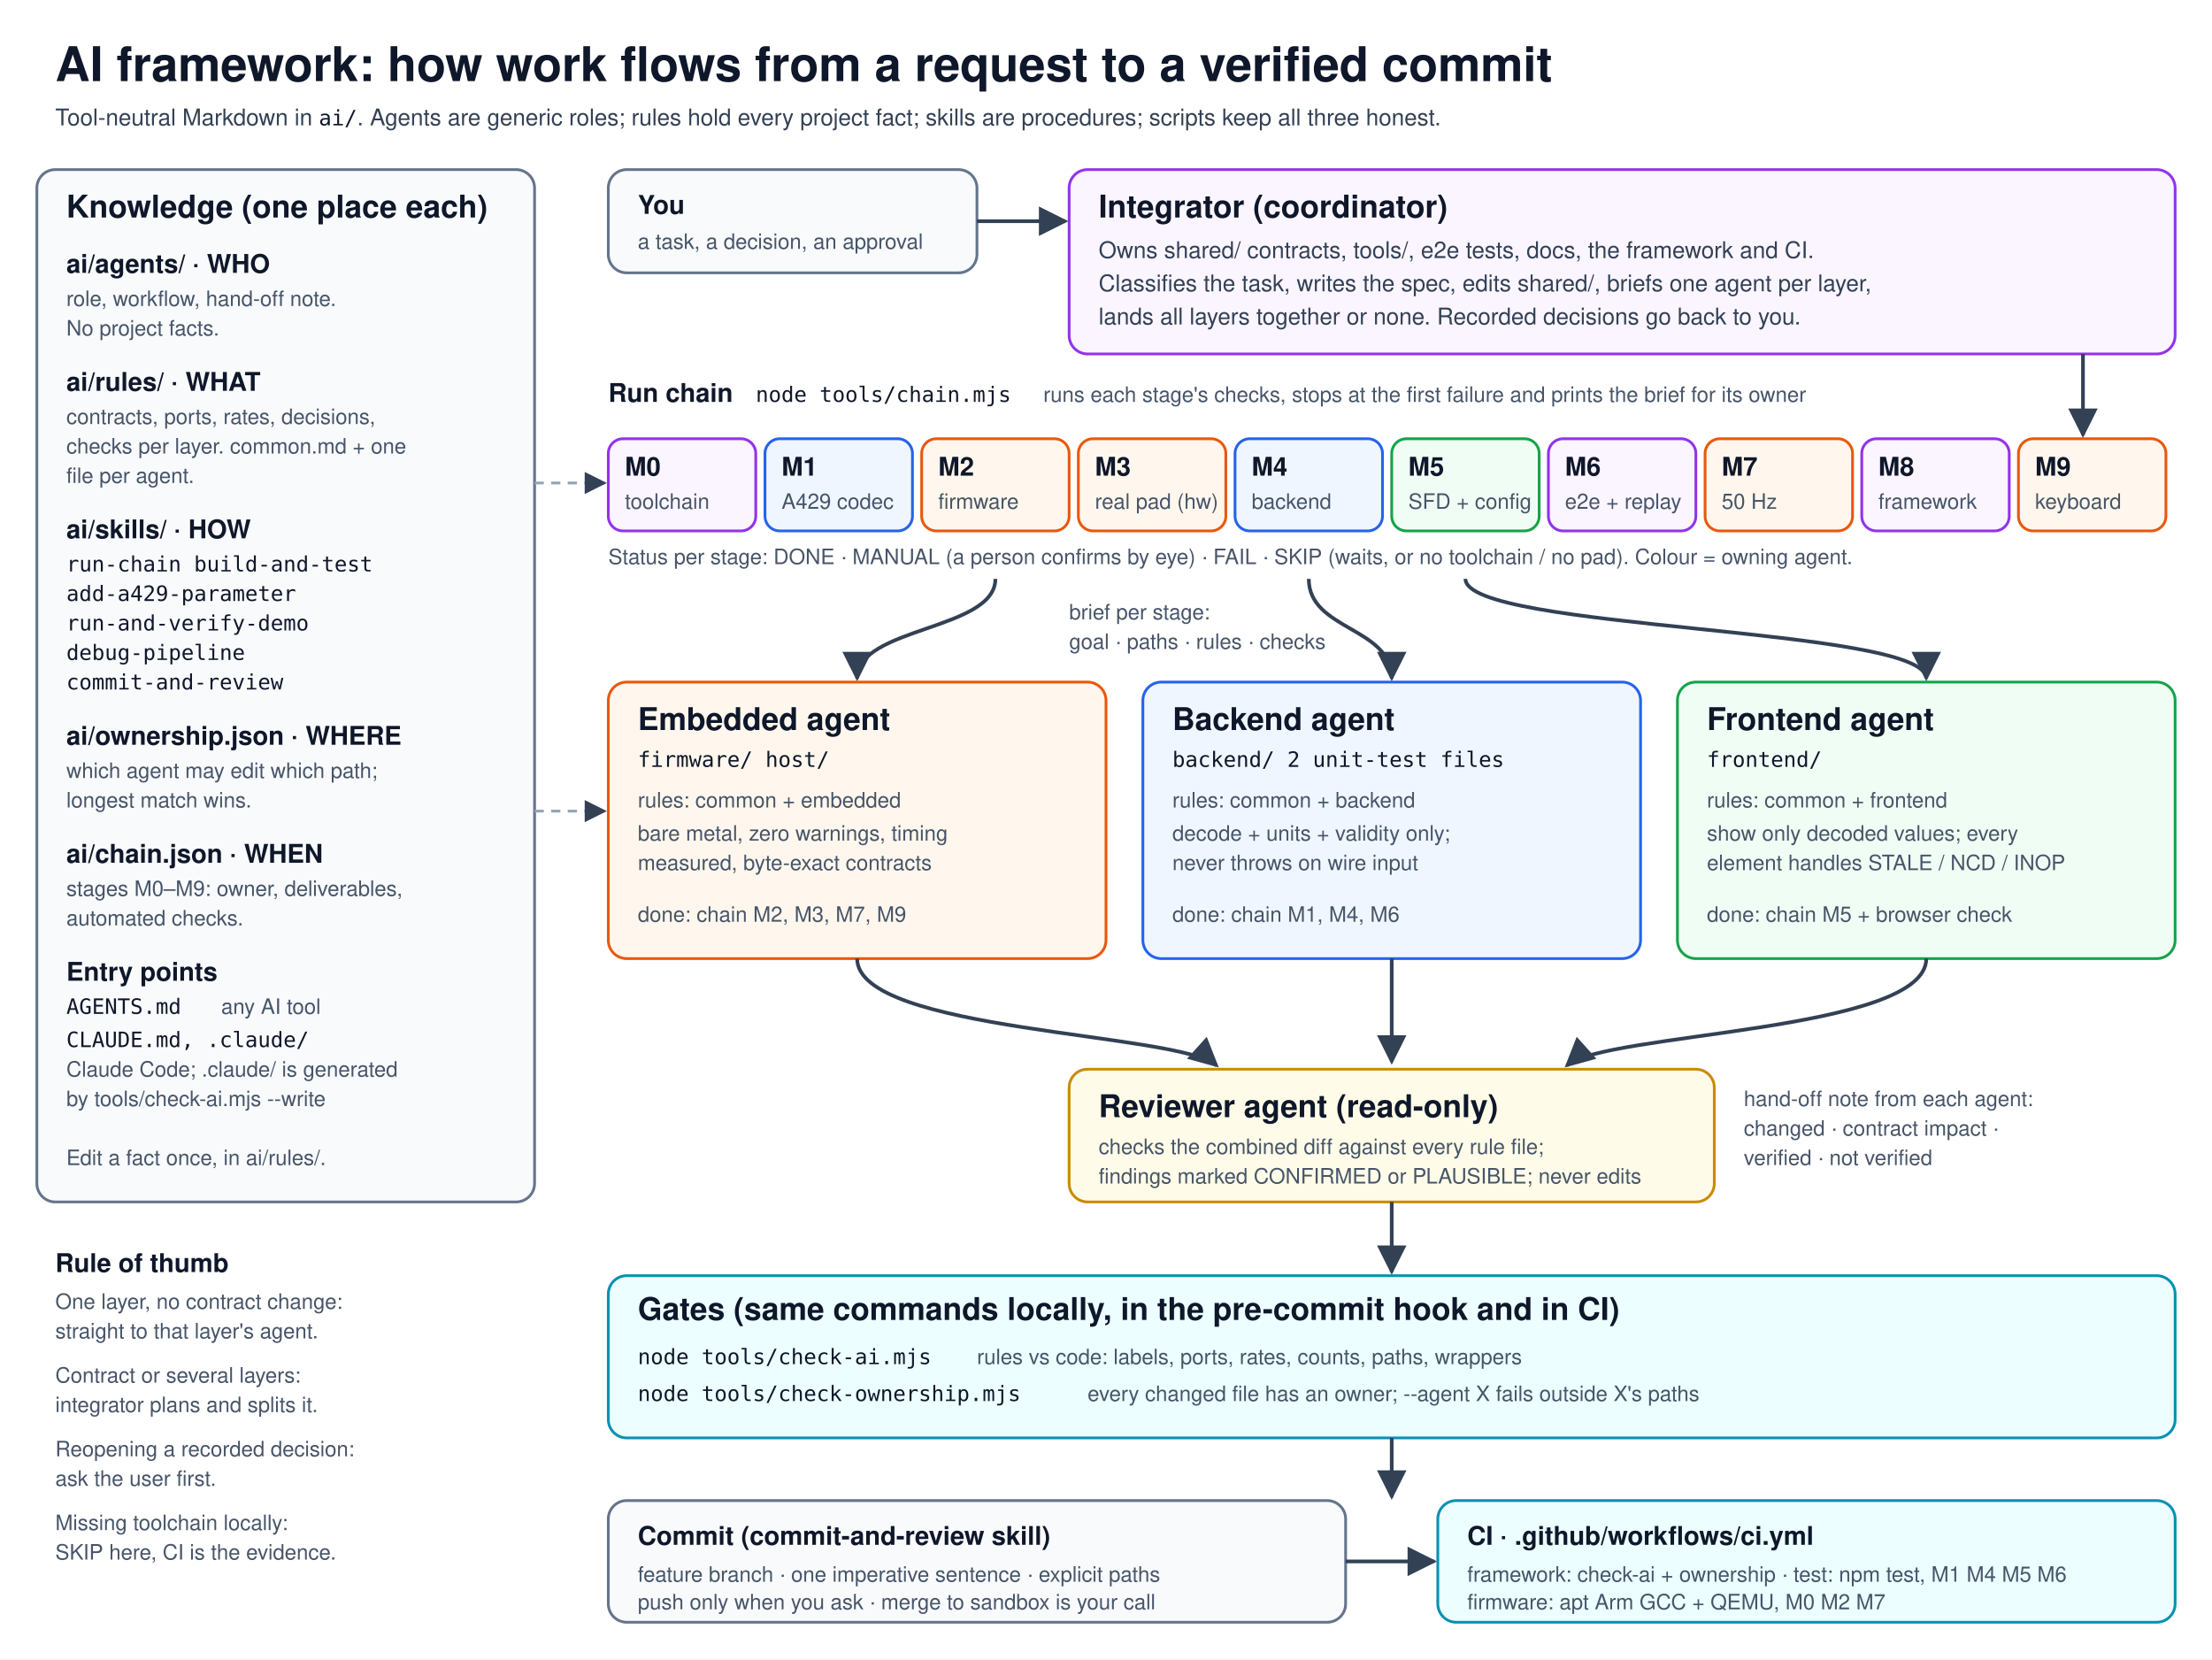
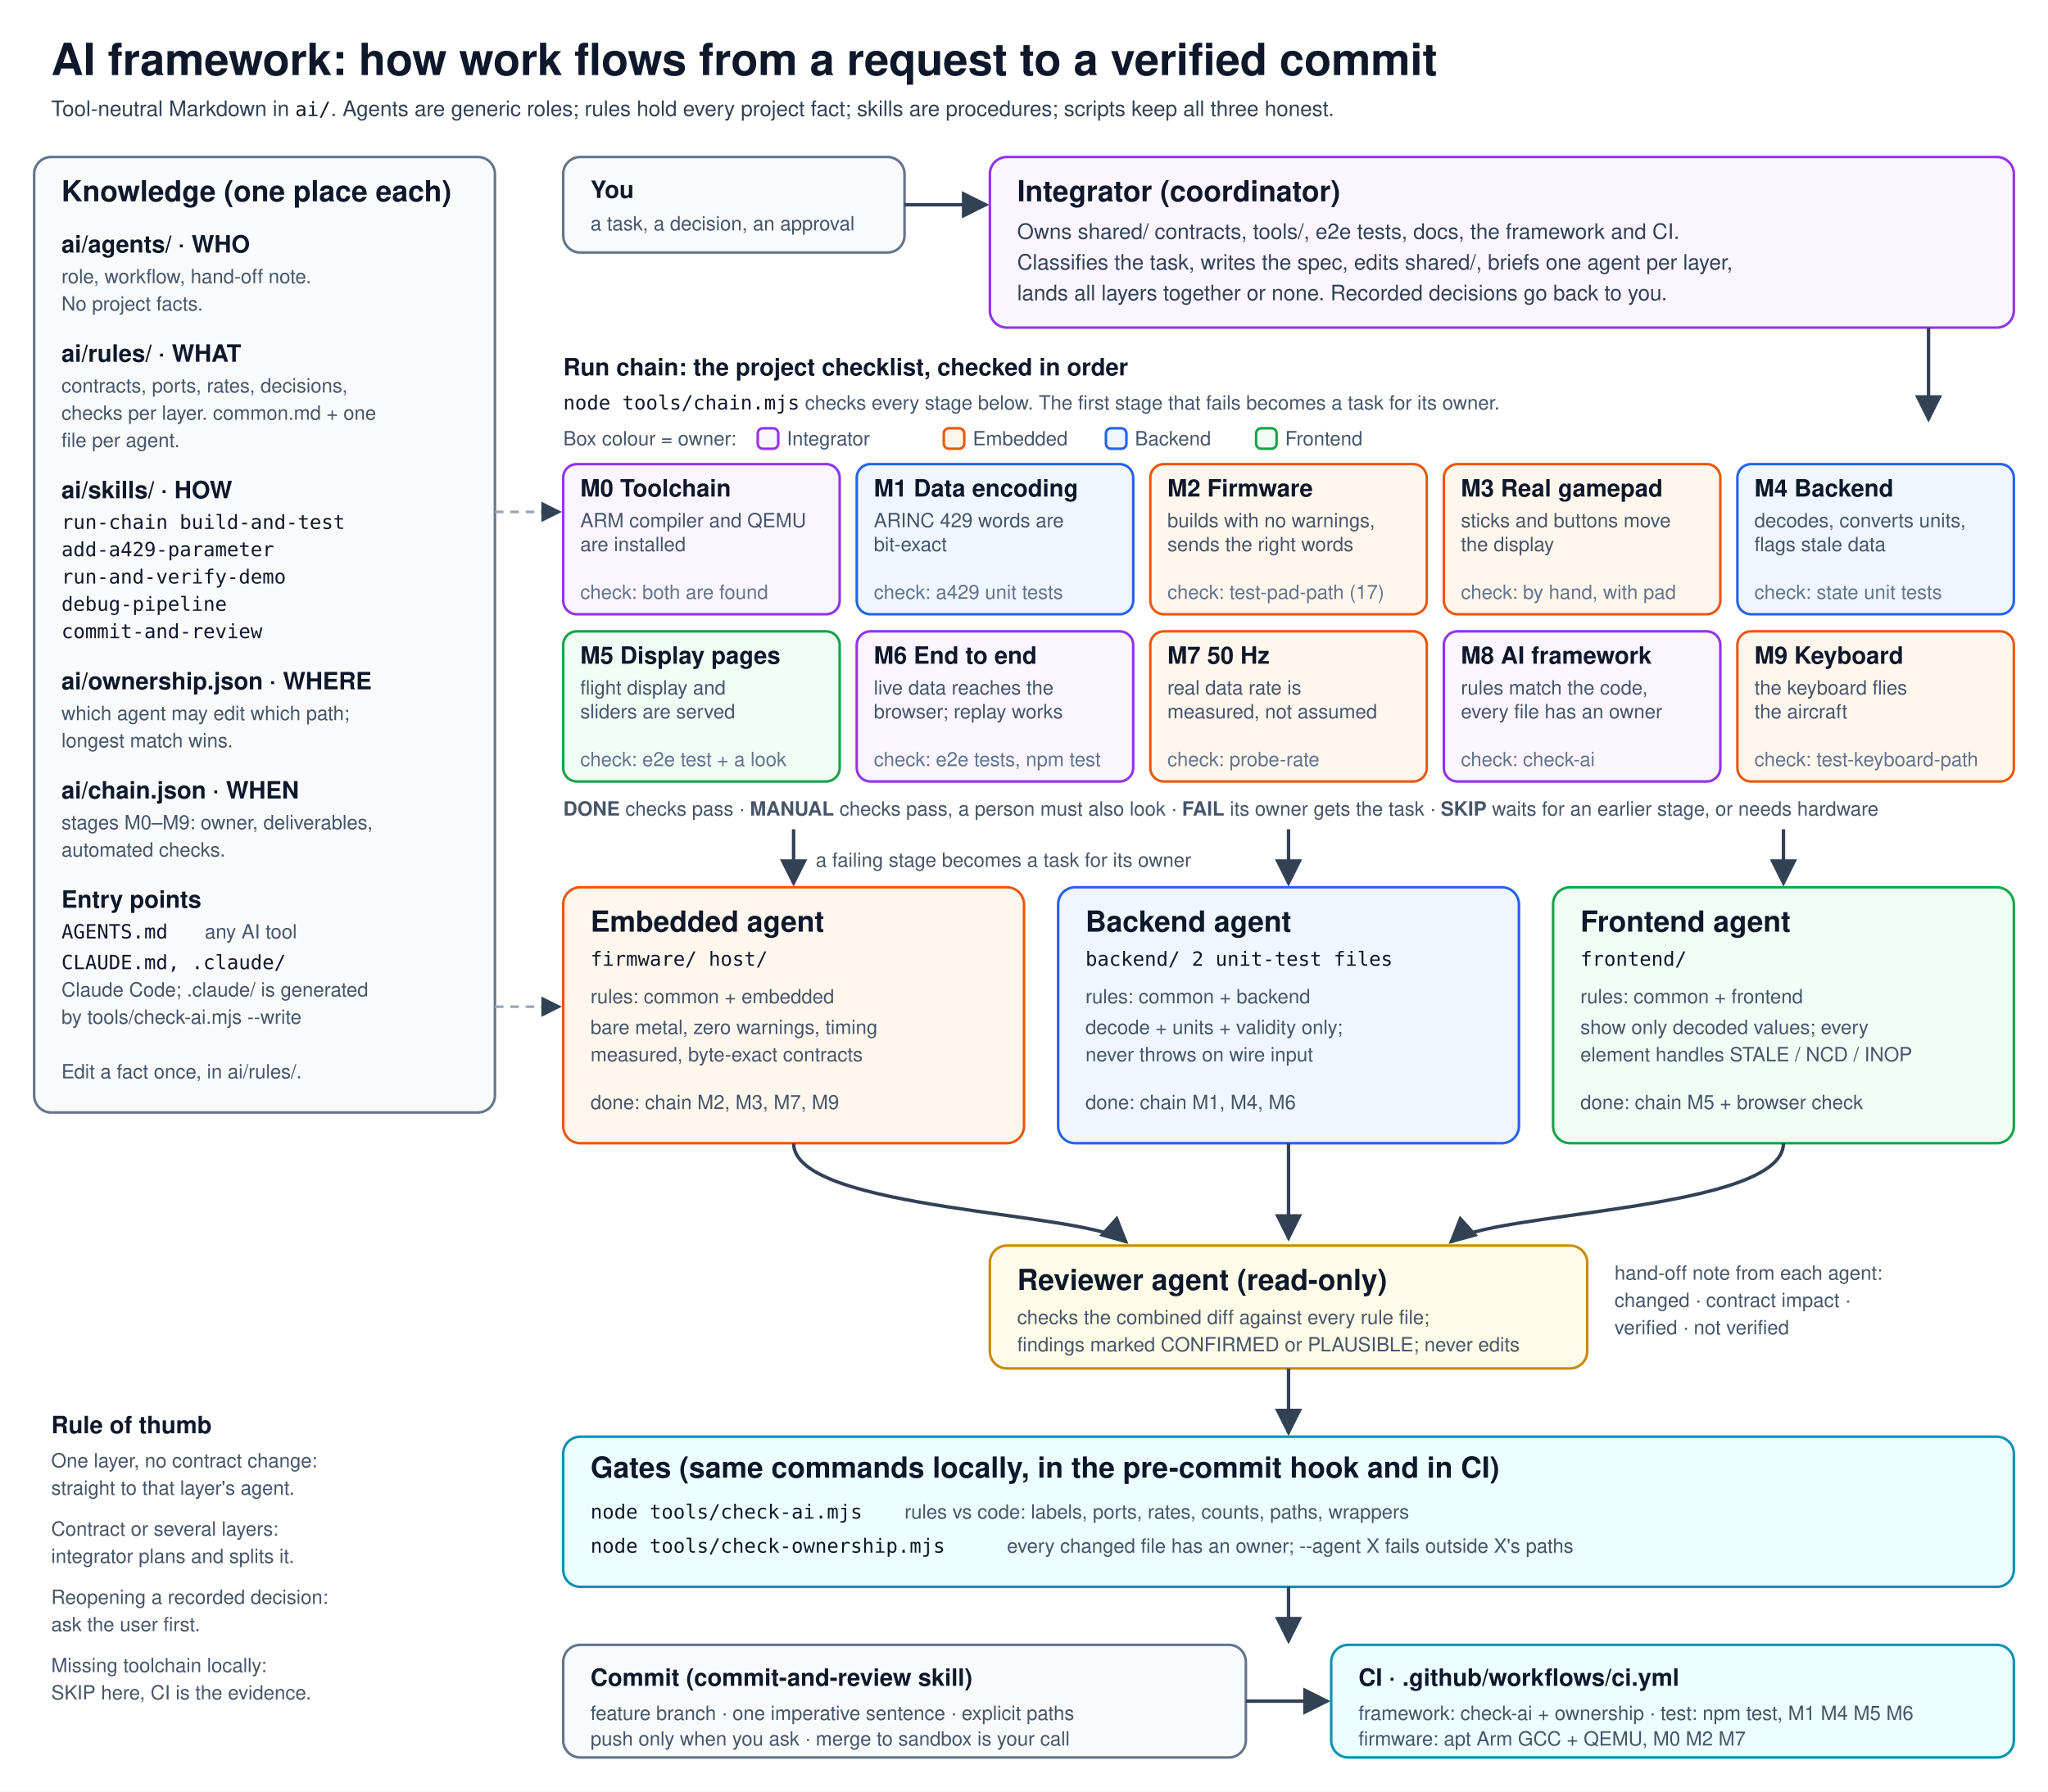
- <svg xmlns="http://www.w3.org/2000/svg" viewBox="0 0 1200 900" width="1200" height="900" font-family="Segoe UI, Helvetica, Arial, sans-serif">
+ <svg xmlns="http://www.w3.org/2000/svg" viewBox="0 0 1200 1050" width="1200" height="1050" font-family="Segoe UI, Helvetica, Arial, sans-serif">
  <defs>
    <marker id="arr" viewBox="0 0 10 10" refX="9" refY="5" markerWidth="8" markerHeight="8" orient="auto-start-reverse">
      <path d="M0,0 L10,5 L0,10 z" fill="#334155" />
    </marker>
    <style>
      .h1 { font-size: 26px; font-weight: 700; fill: #0f172a; }
      .h2 { font-size: 17px; font-weight: 700; fill: #0f172a; }
      .h3 { font-size: 14px; font-weight: 700; fill: #0f172a; }
      .t  { font-size: 12.5px; fill: #334155; }
      .s  { font-size: 11.5px; fill: #475569; }
      .m  { font-size: 11.5px; fill: #0f172a; font-family: Consolas, "Cascadia Mono", monospace; }
      .box { stroke-width: 1.5; rx: 10; }
      .int { fill: #faf5ff; stroke: #9333ea; }
      .emb { fill: #fff7ed; stroke: #ea580c; }
      .bck { fill: #eff6ff; stroke: #2563eb; }
      .frt { fill: #f0fdf4; stroke: #16a34a; }
      .rev { fill: #fefce8; stroke: #ca8a04; }
      .neu { fill: #f8fafc; stroke: #64748b; }
      .gate { fill: #ecfeff; stroke: #0891b2; }
      .flow { stroke: #334155; stroke-width: 2; fill: none; marker-end: url(#arr); }
      .ref { stroke: #94a3b8; stroke-width: 1.5; fill: none; stroke-dasharray: 5 4; marker-end: url(#arr); }
    </style>
  </defs>
-   <rect width="1200" height="900" fill="#ffffff" />
+   <rect width="1200" height="1050" fill="#ffffff" />
  <text x="30" y="44" class="h1">AI framework: how work flows from a request to a verified commit</text>
  <text x="30" y="68" class="t">Tool-neutral Markdown in <tspan class="m">ai/</tspan>. Agents are generic roles; rules hold every project fact; skills are procedures; scripts keep all three honest.</text>
  <rect x="20" y="92" width="270" height="560" class="box neu" />
  <text x="36" y="118" class="h2">Knowledge (one place each)</text>
  <text x="36" y="148" class="h3">ai/agents/ · WHO</text>
  <text x="36" y="166" class="s">role, workflow, hand-off note.</text>
  <text x="36" y="182" class="s">No project facts.</text>
  <text x="36" y="212" class="h3">ai/rules/ · WHAT</text>
  <text x="36" y="230" class="s">contracts, ports, rates, decisions,</text>
  <text x="36" y="246" class="s">checks per layer. common.md + one</text>
  <text x="36" y="262" class="s">file per agent.</text>
  <text x="36" y="292" class="h3">ai/skills/ · HOW</text>
  <text x="36" y="310" class="m">run-chain  build-and-test</text>
  <text x="36" y="326" class="m">add-a429-parameter</text>
  <text x="36" y="342" class="m">run-and-verify-demo</text>
  <text x="36" y="358" class="m">debug-pipeline</text>
  <text x="36" y="374" class="m">commit-and-review</text>
  <text x="36" y="404" class="h3">ai/ownership.json · WHERE</text>
  <text x="36" y="422" class="s">which agent may edit which path;</text>
  <text x="36" y="438" class="s">longest match wins.</text>
  <text x="36" y="468" class="h3">ai/chain.json · WHEN</text>
  <text x="36" y="486" class="s">stages M0–M9: owner, deliverables,</text>
  <text x="36" y="502" class="s">automated checks.</text>
  <text x="36" y="532" class="h3">Entry points</text>
  <text x="36" y="550" class="m">AGENTS.md</text>
  <text x="120" y="550" class="s">any AI tool</text>
  <text x="36" y="568" class="m">CLAUDE.md, .claude/</text>
  <text x="36" y="584" class="s">Claude Code; .claude/ is generated</text>
  <text x="36" y="600" class="s">by tools/check-ai.mjs --write</text>
  <text x="36" y="632" class="s">Edit a fact once, in ai/rules/.</text>
  <rect x="330" y="92" width="200" height="56" class="box neu" />
  <text x="346" y="116" class="h3">You</text>
  <text x="346" y="135" class="s">a task, a decision, an approval</text>
  <rect x="580" y="92" width="600" height="100" class="box int" />
  <text x="596" y="118" class="h2">Integrator (coordinator)</text>
  <text x="596" y="140" class="t">Owns shared/ contracts, tools/, e2e tests, docs, the framework and CI.</text>
  <text x="596" y="158" class="t">Classifies the task, writes the spec, edits shared/, briefs one agent per layer,</text>
  <text x="596" y="176" class="t">lands all layers together or none. Recorded decisions go back to you.</text>
  <path d="M530,120 L578,120" class="flow" />
-   <text x="330" y="218" class="h3">Run chain</text>
-   <text x="410" y="218" class="m">node tools/chain.mjs</text>
-   <text x="566" y="218" class="s">runs each stage's checks, stops at the first failure and prints the brief for its owner</text>
-   <g transform="translate(330,238)">
-     <rect x="0" y="0" width="80" height="50" rx="8" class="int" stroke-width="1.5" />
-     <text x="9" y="20" class="h3">M0</text>
-     <text x="9" y="38" class="s">toolchain</text>
-     <rect x="85" y="0" width="80" height="50" rx="8" class="bck" stroke-width="1.5" />
-     <text x="94" y="20" class="h3">M1</text>
-     <text x="94" y="38" class="s">A429 codec</text>
-     <rect x="170" y="0" width="80" height="50" rx="8" class="emb" stroke-width="1.5" />
-     <text x="179" y="20" class="h3">M2</text>
-     <text x="179" y="38" class="s">firmware</text>
-     <rect x="255" y="0" width="80" height="50" rx="8" class="emb" stroke-width="1.5" />
-     <text x="264" y="20" class="h3">M3</text>
-     <text x="264" y="38" class="s">real pad (hw)</text>
-     <rect x="340" y="0" width="80" height="50" rx="8" class="bck" stroke-width="1.5" />
-     <text x="349" y="20" class="h3">M4</text>
-     <text x="349" y="38" class="s">backend</text>
-     <rect x="425" y="0" width="80" height="50" rx="8" class="frt" stroke-width="1.5" />
-     <text x="434" y="20" class="h3">M5</text>
-     <text x="434" y="38" class="s">SFD + config</text>
-     <rect x="510" y="0" width="80" height="50" rx="8" class="int" stroke-width="1.5" />
-     <text x="519" y="20" class="h3">M6</text>
-     <text x="519" y="38" class="s">e2e + replay</text>
-     <rect x="595" y="0" width="80" height="50" rx="8" class="emb" stroke-width="1.5" />
-     <text x="604" y="20" class="h3">M7</text>
-     <text x="604" y="38" class="s">50 Hz</text>
-     <rect x="680" y="0" width="80" height="50" rx="8" class="int" stroke-width="1.5" />
-     <text x="689" y="20" class="h3">M8</text>
-     <text x="689" y="38" class="s">framework</text>
-     <rect x="765" y="0" width="80" height="50" rx="8" class="emb" stroke-width="1.5" />
-     <text x="774" y="20" class="h3">M9</text>
-     <text x="774" y="38" class="s">keyboard</text>
-   </g>
-   <text x="330" y="306" class="s">Status per stage: DONE · MANUAL (a person confirms by eye) · FAIL · SKIP (waits, or no toolchain / no pad). Colour = owning agent.</text>
-   <path d="M1130,192 L1130,236" class="flow" />
-   <path d="M540,314 C 540,342 465,340 465,368" class="flow" />
-   <path d="M710,314 C 710,342 755,340 755,368" class="flow" />
-   <path d="M795,314 C 795,342 1045,340 1045,368" class="flow" />
-   <text x="580" y="336" class="s">brief per stage:</text>
-   <text x="580" y="352" class="s">goal · paths · rules · checks</text>
-   <rect x="330" y="370" width="270" height="150" class="box emb" />
-   <text x="346" y="396" class="h2">Embedded agent</text>
-   <text x="346" y="416" class="m">firmware/  host/</text>
-   <text x="346" y="438" class="s">rules: common + embedded</text>
-   <text x="346" y="456" class="s">bare metal, zero warnings, timing</text>
-   <text x="346" y="472" class="s">measured, byte-exact contracts</text>
-   <text x="346" y="500" class="s">done: chain M2, M3, M7, M9</text>
-   <rect x="620" y="370" width="270" height="150" class="box bck" />
-   <text x="636" y="396" class="h2">Backend agent</text>
-   <text x="636" y="416" class="m">backend/  2 unit-test files</text>
-   <text x="636" y="438" class="s">rules: common + backend</text>
-   <text x="636" y="456" class="s">decode + units + validity only;</text>
-   <text x="636" y="472" class="s">never throws on wire input</text>
-   <text x="636" y="500" class="s">done: chain M1, M4, M6</text>
-   <rect x="910" y="370" width="270" height="150" class="box frt" />
-   <text x="926" y="396" class="h2">Frontend agent</text>
-   <text x="926" y="416" class="m">frontend/</text>
-   <text x="926" y="438" class="s">rules: common + frontend</text>
-   <text x="926" y="456" class="s">show only decoded values; every</text>
-   <text x="926" y="472" class="s">element handles STALE / NCD / INOP</text>
-   <text x="926" y="500" class="s">done: chain M5 + browser check</text>
-   <path d="M465,520 C 465,560 640,560 660,578" class="flow" />
-   <path d="M755,520 L755,576" class="flow" />
-   <path d="M1045,520 C 1045,560 870,560 850,578" class="flow" />
-   <text x="946" y="600" class="s">hand-off note from each agent:</text>
-   <text x="946" y="616" class="s">changed · contract impact ·</text>
-   <text x="946" y="632" class="s">verified · not verified</text>
-   <rect x="580" y="580" width="350" height="72" class="box rev" />
-   <text x="596" y="606" class="h2">Reviewer agent (read-only)</text>
-   <text x="596" y="626" class="s">checks the combined diff against every rule file;</text>
-   <text x="596" y="642" class="s">findings marked CONFIRMED or PLAUSIBLE; never edits</text>
-   <path d="M755,652 L755,690" class="flow" />
-   <rect x="330" y="692" width="850" height="88" class="box gate" />
-   <text x="346" y="716" class="h2">Gates (same commands locally, in the pre-commit hook and in CI)</text>
-   <text x="346" y="740" class="m">node tools/check-ai.mjs</text>
-   <text x="530" y="740" class="s">rules vs code: labels, ports, rates, counts, paths, wrappers</text>
-   <text x="346" y="760" class="m">node tools/check-ownership.mjs</text>
-   <text x="590" y="760" class="s">every changed file has an owner; --agent X fails outside X's paths</text>
-   <text x="346" y="776" class="m" />
-   <path d="M755,780 L755,812" class="flow" />
-   <rect x="330" y="814" width="400" height="66" class="box neu" />
-   <text x="346" y="838" class="h3">Commit (commit-and-review skill)</text>
-   <text x="346" y="858" class="s">feature branch · one imperative sentence · explicit paths</text>
-   <text x="346" y="873" class="s">push only when you ask · merge to sandbox is your call</text>
-   <path d="M730,847 L778,847" class="flow" />
-   <rect x="780" y="814" width="400" height="66" class="box gate" />
-   <text x="796" y="838" class="h3">CI · .github/workflows/ci.yml</text>
-   <text x="796" y="858" class="s">framework: check-ai + ownership · test: npm test, M1 M4 M5 M6</text>
-   <text x="796" y="873" class="s">firmware: apt Arm GCC + QEMU, M0 M2 M7</text>
-   <path d="M290,262 L328,262" class="ref" />
-   <path d="M290,440 L328,440" class="ref" />
-   <text x="30" y="690" class="h3">Rule of thumb</text>
-   <text x="30" y="710" class="s">One layer, no contract change:</text>
-   <text x="30" y="726" class="s">straight to that layer's agent.</text>
-   <text x="30" y="750" class="s">Contract or several layers:</text>
-   <text x="30" y="766" class="s">integrator plans and splits it.</text>
-   <text x="30" y="790" class="s">Reopening a recorded decision:</text>
-   <text x="30" y="806" class="s">ask the user first.</text>
-   <text x="30" y="830" class="s">Missing toolchain locally:</text>
-   <text x="30" y="846" class="s">SKIP here, CI is the evidence.</text>
+   <text x="330" y="220" class="h3">Run chain: the project checklist, checked in order</text>
+   <text x="330" y="240" class="s">
+     <tspan class="m">node tools/chain.mjs</tspan>  checks every stage below. The first stage that fails becomes a task for its owner.</text>
+   <text x="330" y="261" class="s">Box colour = owner:</text>
+   <rect x="444" y="251" width="12" height="12" rx="3" class="int" stroke-width="1.5" />
+   <text x="461" y="261" class="s">Integrator</text>
+   <rect x="553" y="251" width="12" height="12" rx="3" class="emb" stroke-width="1.5" />
+   <text x="570" y="261" class="s">Embedded</text>
+   <rect x="648" y="251" width="12" height="12" rx="3" class="bck" stroke-width="1.5" />
+   <text x="665" y="261" class="s">Backend</text>
+   <rect x="736" y="251" width="12" height="12" rx="3" class="frt" stroke-width="1.5" />
+   <text x="753" y="261" class="s">Frontend</text>
+   <rect x="330" y="272" width="162" height="88" rx="8" class="int" stroke-width="1.5" />
+   <text x="340" y="291" class="h3">M0  Toolchain</text>
+   <text x="340" y="309" class="s">ARM compiler and QEMU</text>
+   <text x="340" y="323" class="s">are installed</text>
+   <text x="340" y="351" class="s" style="fill:#64748b">check: both are found</text>
+   <rect x="502" y="272" width="162" height="88" rx="8" class="bck" stroke-width="1.5" />
+   <text x="512" y="291" class="h3">M1  Data encoding</text>
+   <text x="512" y="309" class="s">ARINC 429 words are</text>
+   <text x="512" y="323" class="s">bit-exact</text>
+   <text x="512" y="351" class="s" style="fill:#64748b">check: a429 unit tests</text>
+   <rect x="674" y="272" width="162" height="88" rx="8" class="emb" stroke-width="1.5" />
+   <text x="684" y="291" class="h3">M2  Firmware</text>
+   <text x="684" y="309" class="s">builds with no warnings,</text>
+   <text x="684" y="323" class="s">sends the right words</text>
+   <text x="684" y="351" class="s" style="fill:#64748b">check: test-pad-path (17)</text>
+   <rect x="846" y="272" width="162" height="88" rx="8" class="emb" stroke-width="1.5" />
+   <text x="856" y="291" class="h3">M3  Real gamepad</text>
+   <text x="856" y="309" class="s">sticks and buttons move</text>
+   <text x="856" y="323" class="s">the display</text>
+   <text x="856" y="351" class="s" style="fill:#64748b">check: by hand, with pad</text>
+   <rect x="1018" y="272" width="162" height="88" rx="8" class="bck" stroke-width="1.5" />
+   <text x="1028" y="291" class="h3">M4  Backend</text>
+   <text x="1028" y="309" class="s">decodes, converts units,</text>
+   <text x="1028" y="323" class="s">flags stale data</text>
+   <text x="1028" y="351" class="s" style="fill:#64748b">check: state unit tests</text>
+   <rect x="330" y="370" width="162" height="88" rx="8" class="frt" stroke-width="1.5" />
+   <text x="340" y="389" class="h3">M5  Display pages</text>
+   <text x="340" y="407" class="s">flight display and</text>
+   <text x="340" y="421" class="s">sliders are served</text>
+   <text x="340" y="449" class="s" style="fill:#64748b">check: e2e test + a look</text>
+   <rect x="502" y="370" width="162" height="88" rx="8" class="int" stroke-width="1.5" />
+   <text x="512" y="389" class="h3">M6  End to end</text>
+   <text x="512" y="407" class="s">live data reaches the</text>
+   <text x="512" y="421" class="s">browser; replay works</text>
+   <text x="512" y="449" class="s" style="fill:#64748b">check: e2e tests, npm test</text>
+   <rect x="674" y="370" width="162" height="88" rx="8" class="emb" stroke-width="1.5" />
+   <text x="684" y="389" class="h3">M7  50 Hz</text>
+   <text x="684" y="407" class="s">real data rate is</text>
+   <text x="684" y="421" class="s">measured, not assumed</text>
+   <text x="684" y="449" class="s" style="fill:#64748b">check: probe-rate</text>
+   <rect x="846" y="370" width="162" height="88" rx="8" class="int" stroke-width="1.5" />
+   <text x="856" y="389" class="h3">M8  AI framework</text>
+   <text x="856" y="407" class="s">rules match the code,</text>
+   <text x="856" y="421" class="s">every file has an owner</text>
+   <text x="856" y="449" class="s" style="fill:#64748b">check: check-ai</text>
+   <rect x="1018" y="370" width="162" height="88" rx="8" class="emb" stroke-width="1.5" />
+   <text x="1028" y="389" class="h3">M9  Keyboard</text>
+   <text x="1028" y="407" class="s">the keyboard flies</text>
+   <text x="1028" y="421" class="s">the aircraft</text>
+   <text x="1028" y="449" class="s" style="fill:#64748b">check: test-keyboard-path</text>
+   <text x="330" y="478" class="s">
+     <tspan font-weight="700">DONE</tspan> checks pass   ·   <tspan font-weight="700">MANUAL</tspan> checks pass, a person must also look   ·   <tspan font-weight="700">FAIL</tspan> its owner gets the task   ·   <tspan font-weight="700">SKIP</tspan> waits for an earlier stage, or needs hardware</text>
+   <path d="M1130,192 L1130,246" class="flow" />
+   <path d="M465,486 L465,518" class="flow" />
+   <path d="M755,486 L755,518" class="flow" />
+   <path d="M1045,486 L1045,518" class="flow" />
+   <text x="478" y="508" class="s">a failing stage becomes a task for its owner</text>
+   <rect x="330" y="520" width="270" height="150" class="box emb" />
+   <text x="346" y="546" class="h2">Embedded agent</text>
+   <text x="346" y="566" class="m">firmware/  host/</text>
+   <text x="346" y="588" class="s">rules: common + embedded</text>
+   <text x="346" y="606" class="s">bare metal, zero warnings, timing</text>
+   <text x="346" y="622" class="s">measured, byte-exact contracts</text>
+   <text x="346" y="650" class="s">done: chain M2, M3, M7, M9</text>
+   <rect x="620" y="520" width="270" height="150" class="box bck" />
+   <text x="636" y="546" class="h2">Backend agent</text>
+   <text x="636" y="566" class="m">backend/  2 unit-test files</text>
+   <text x="636" y="588" class="s">rules: common + backend</text>
+   <text x="636" y="606" class="s">decode + units + validity only;</text>
+   <text x="636" y="622" class="s">never throws on wire input</text>
+   <text x="636" y="650" class="s">done: chain M1, M4, M6</text>
+   <rect x="910" y="520" width="270" height="150" class="box frt" />
+   <text x="926" y="546" class="h2">Frontend agent</text>
+   <text x="926" y="566" class="m">frontend/</text>
+   <text x="926" y="588" class="s">rules: common + frontend</text>
+   <text x="926" y="606" class="s">show only decoded values; every</text>
+   <text x="926" y="622" class="s">element handles STALE / NCD / INOP</text>
+   <text x="926" y="650" class="s">done: chain M5 + browser check</text>
+   <path d="M465,670 C 465,710 640,710 660,728" class="flow" />
+   <path d="M755,670 L755,726" class="flow" />
+   <path d="M1045,670 C 1045,710 870,710 850,728" class="flow" />
+   <text x="946" y="750" class="s">hand-off note from each agent:</text>
+   <text x="946" y="766" class="s">changed · contract impact ·</text>
+   <text x="946" y="782" class="s">verified · not verified</text>
+   <rect x="580" y="730" width="350" height="72" class="box rev" />
+   <text x="596" y="756" class="h2">Reviewer agent (read-only)</text>
+   <text x="596" y="776" class="s">checks the combined diff against every rule file;</text>
+   <text x="596" y="792" class="s">findings marked CONFIRMED or PLAUSIBLE; never edits</text>
+   <path d="M755,802 L755,840" class="flow" />
+   <rect x="330" y="842" width="850" height="88" class="box gate" />
+   <text x="346" y="866" class="h2">Gates (same commands locally, in the pre-commit hook and in CI)</text>
+   <text x="346" y="890" class="m">node tools/check-ai.mjs</text>
+   <text x="530" y="890" class="s">rules vs code: labels, ports, rates, counts, paths, wrappers</text>
+   <text x="346" y="910" class="m">node tools/check-ownership.mjs</text>
+   <text x="590" y="910" class="s">every changed file has an owner; --agent X fails outside X's paths</text>
+   <text x="346" y="926" class="m" />
+   <path d="M755,930 L755,962" class="flow" />
+   <rect x="330" y="964" width="400" height="66" class="box neu" />
+   <text x="346" y="988" class="h3">Commit (commit-and-review skill)</text>
+   <text x="346" y="1008" class="s">feature branch · one imperative sentence · explicit paths</text>
+   <text x="346" y="1023" class="s">push only when you ask · merge to sandbox is your call</text>
+   <path d="M730,997 L778,997" class="flow" />
+   <rect x="780" y="964" width="400" height="66" class="box gate" />
+   <text x="796" y="988" class="h3">CI · .github/workflows/ci.yml</text>
+   <text x="796" y="1008" class="s">framework: check-ai + ownership · test: npm test, M1 M4 M5 M6</text>
+   <text x="796" y="1023" class="s">firmware: apt Arm GCC + QEMU, M0 M2 M7</text>
+   <path d="M290,300 L328,300" class="ref" />
+   <path d="M290,590 L328,590" class="ref" />
+   <text x="30" y="840" class="h3">Rule of thumb</text>
+   <text x="30" y="860" class="s">One layer, no contract change:</text>
+   <text x="30" y="876" class="s">straight to that layer's agent.</text>
+   <text x="30" y="900" class="s">Contract or several layers:</text>
+   <text x="30" y="916" class="s">integrator plans and splits it.</text>
+   <text x="30" y="940" class="s">Reopening a recorded decision:</text>
+   <text x="30" y="956" class="s">ask the user first.</text>
+   <text x="30" y="980" class="s">Missing toolchain locally:</text>
+   <text x="30" y="996" class="s">SKIP here, CI is the evidence.</text>
</svg>
